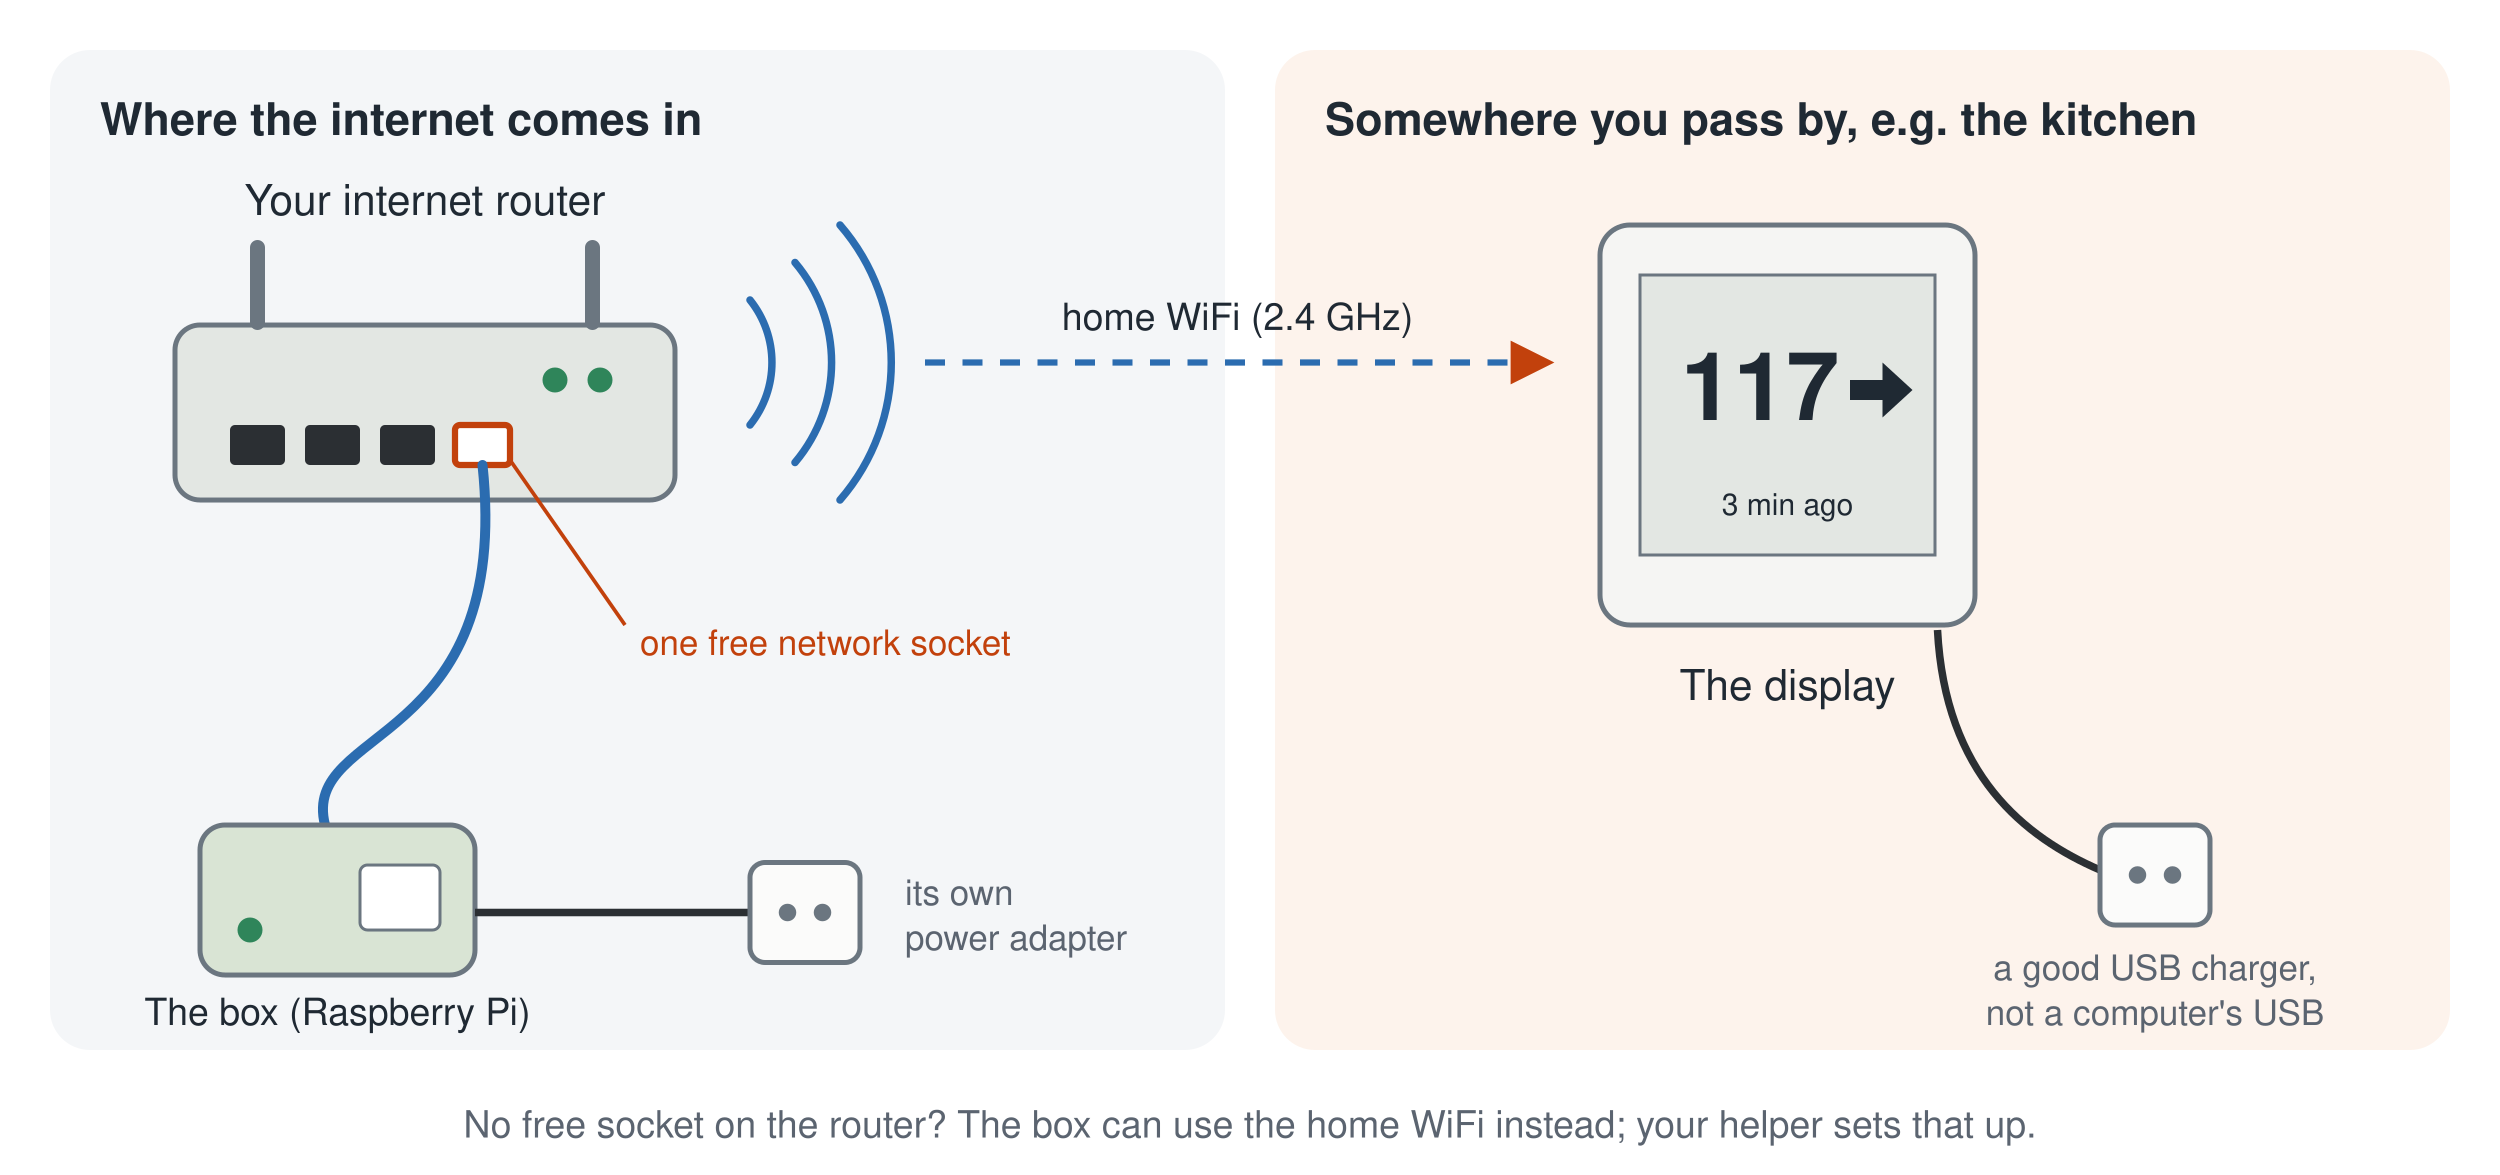
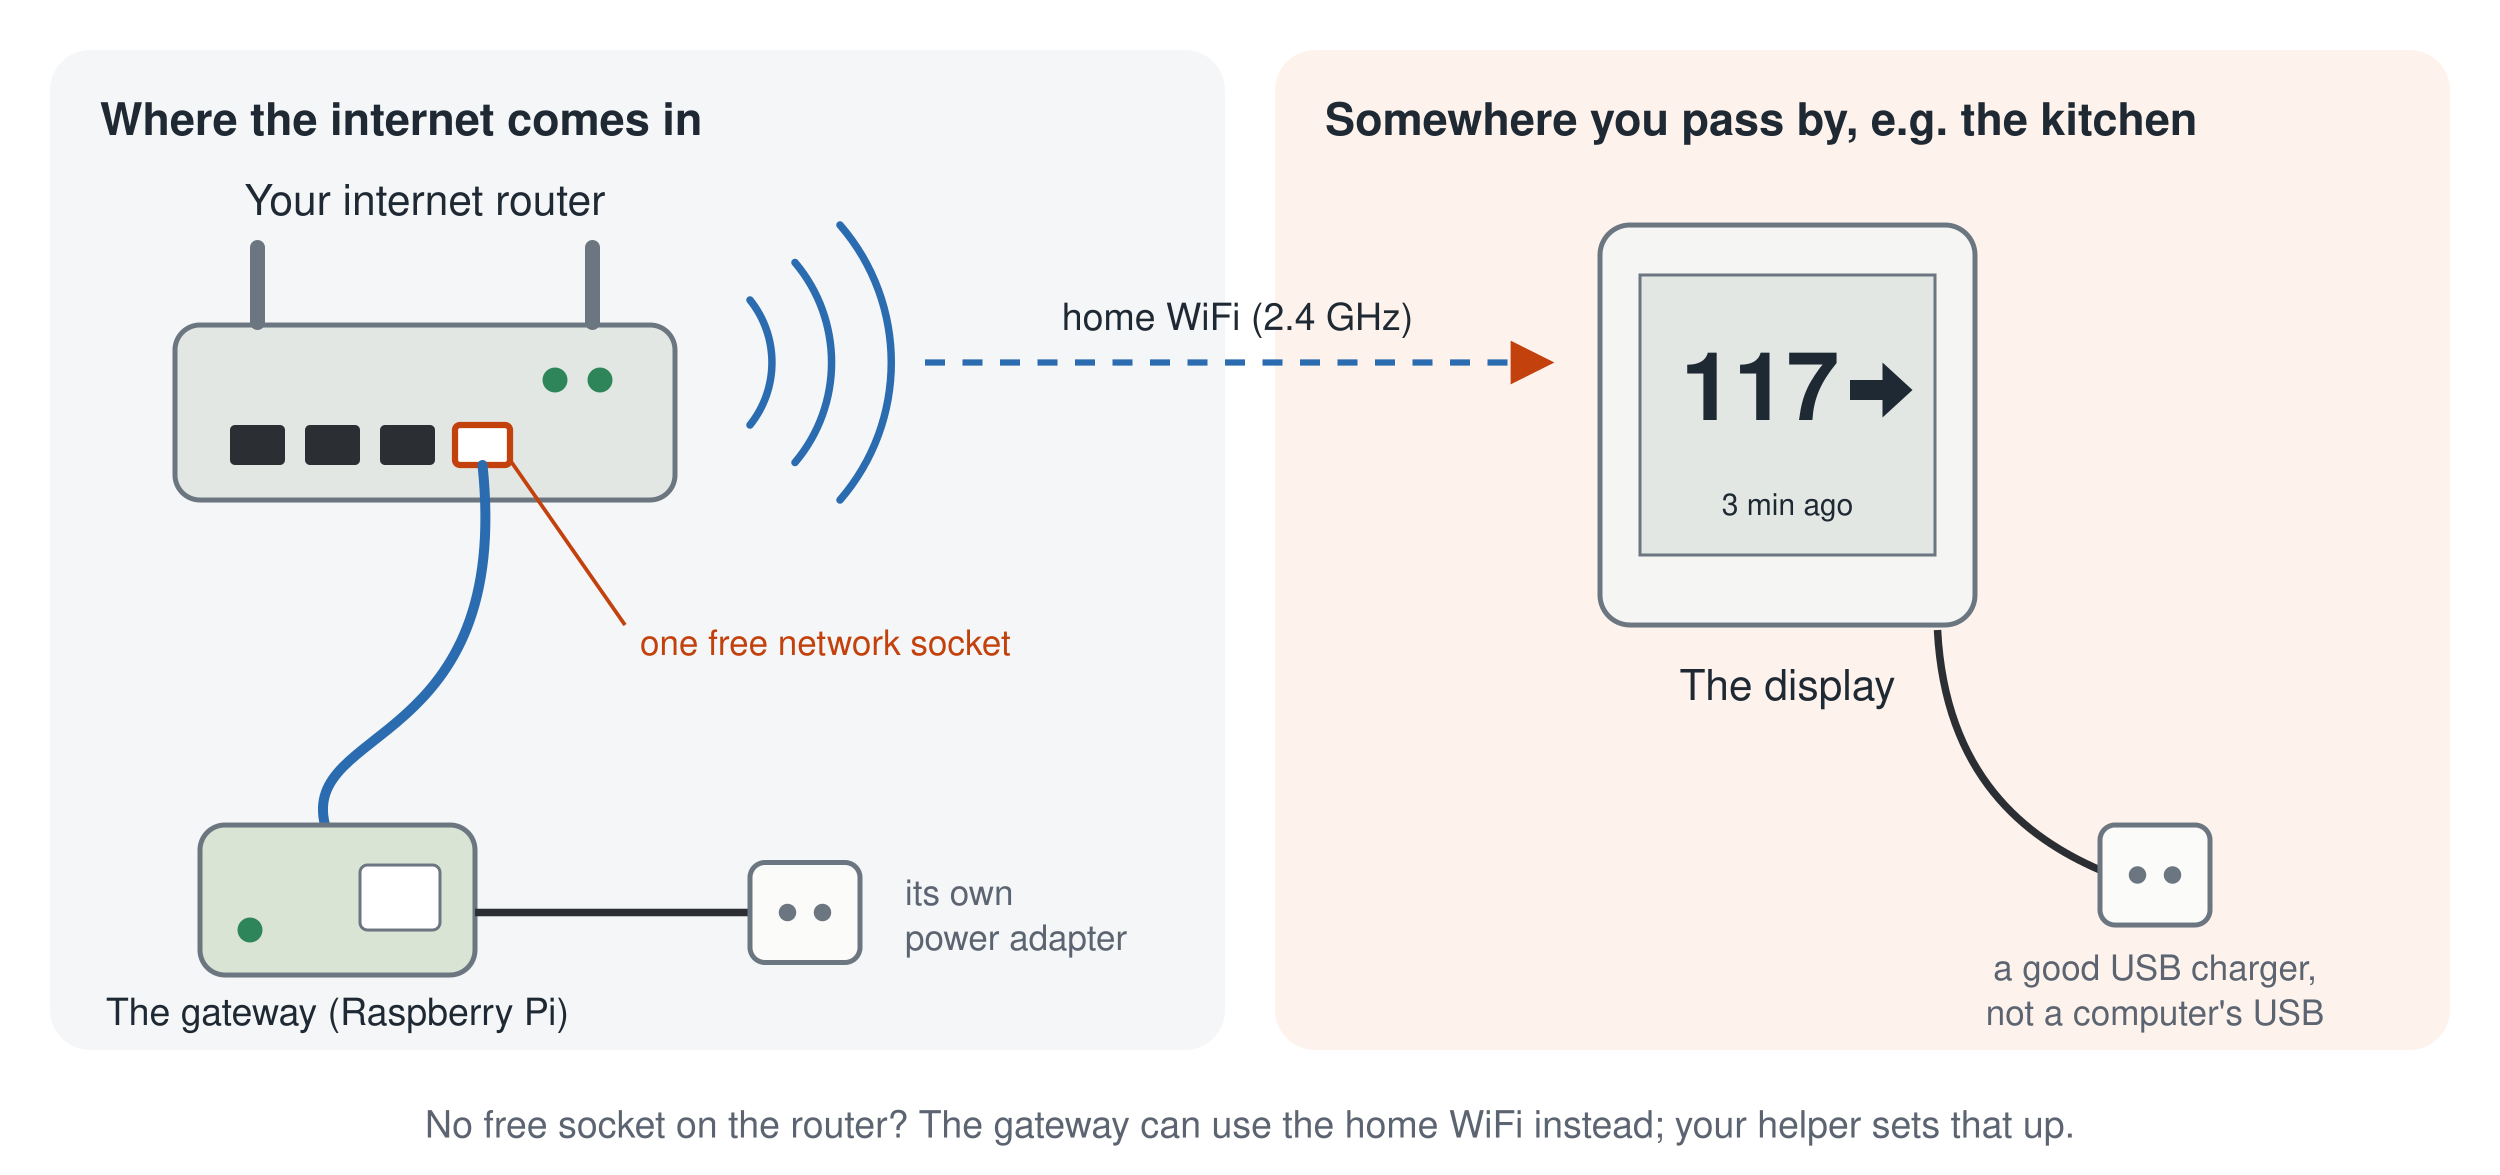
<svg xmlns="http://www.w3.org/2000/svg" viewBox="0 0 1000 470" width="1000" height="470" font-family="Helvetica, Arial, sans-serif" role="img" aria-labelledby="t d">
  <defs>
    <marker id="a" viewBox="0 0 10 10" refX="9" refY="5" markerWidth="7" markerHeight="7" orient="auto">
      <path d="M0 0 L10 5 L0 10 z" fill="#c2410c" />
    </marker>
  </defs>
  <rect width="1000" height="470" fill="#ffffff" />
  <rect x="20" y="20" width="470" height="400" rx="16" fill="#f4f6f8" />
  <text x="40" y="54" font-size="18" font-weight="bold" fill="#1f2933">Where the internet comes in</text>
  <rect x="510" y="20" width="470" height="400" rx="16" fill="#fdf3ec" />
  <text x="530" y="54" font-size="18" font-weight="bold" fill="#1f2933">Somewhere you pass by, e.g. the kitchen</text>
  <g transform="translate(70 130)">
    <rect x="0" y="0" width="200" height="70" rx="10" fill="#e3e7e3" stroke="#6b7680" stroke-width="2" />
    <rect x="30" y="-34" width="6" height="36" rx="3" fill="#6b7680" />
    <rect x="164" y="-34" width="6" height="36" rx="3" fill="#6b7680" />
    <g fill="#2b2f33">
      <rect x="22" y="40" width="22" height="16" rx="2" />
      <rect x="52" y="40" width="22" height="16" rx="2" />
      <rect x="82" y="40" width="22" height="16" rx="2" />
    </g>
    <rect x="112" y="40" width="22" height="16" rx="2" fill="#ffffff" stroke="#c2410c" stroke-width="2.5" />
    <circle cx="170" cy="22" r="5" fill="#2f855a" />
    <circle cx="152" cy="22" r="5" fill="#2f855a" />
  </g>
  <text x="170" y="86" font-size="17" fill="#1f2933" text-anchor="middle">Your internet router</text>
  <path d="M204 184 L250 250" stroke="#c2410c" stroke-width="1.5" fill="none" />
  <text x="256" y="262" font-size="14" fill="#c2410c">one free network socket</text>
  <path d="M193 186 C 205 300, 120 290, 130 330" stroke="#2b6cb0" stroke-width="4" fill="none" stroke-linecap="round" />
  <g transform="translate(80 330)">
    <rect x="0" y="0" width="110" height="60" rx="10" fill="#d9e4d4" stroke="#6b7680" stroke-width="2" />
    <circle cx="20" cy="42" r="5" fill="#2f855a" />
    <rect x="64" y="16" width="32" height="26" rx="3" fill="#ffffff" stroke="#6b7680" stroke-width="1.2" />
  </g>
-   <text x="135" y="410" font-size="15" fill="#1f2933" text-anchor="middle">The box (Raspberry Pi)</text>
+   <text x="135" y="410" font-size="15" fill="#1f2933" text-anchor="middle">The gateway (Raspberry Pi)</text>
  <path d="M190 365 C 240 365, 260 365, 300 365" stroke="#2b2f33" stroke-width="3" fill="none" />
  <g transform="translate(300 345)">
    <rect x="0" y="0" width="44" height="40" rx="6" fill="#fbfbfa" stroke="#6b7680" stroke-width="2" />
    <circle cx="15" cy="20" r="3.5" fill="#6b7680" />
    <circle cx="29" cy="20" r="3.5" fill="#6b7680" />
  </g>
  <text x="362" y="362" font-size="14" fill="#5b6470">its own</text>
  <text x="362" y="380" font-size="14" fill="#5b6470">power adapter</text>
  <g fill="none" stroke="#2b6cb0" stroke-width="3" stroke-linecap="round">
    <path d="M300 120 a 40 40 0 0 1 0 50" />
    <path d="M318 105 a 62 62 0 0 1 0 80" />
    <path d="M336 90 a 84 84 0 0 1 0 110" />
  </g>
  <path d="M370 145 H620" stroke="#2b6cb0" stroke-width="2.5" stroke-dasharray="8 7" fill="none" marker-end="url(#a)" />
  <text x="495" y="132" font-size="15" fill="#1f2933" text-anchor="middle">home WiFi (2.4 GHz)</text>
  <g transform="translate(640 90)">
    <rect x="0" y="0" width="150" height="160" rx="12" fill="#f5f5f3" stroke="#6b7680" stroke-width="2" />
    <rect x="16" y="20" width="118" height="112" fill="#e3e7e3" stroke="#6b7680" stroke-width="1.2" />
    <text x="64" y="78" font-size="38" font-weight="bold" fill="#1f2933" text-anchor="middle">117</text>
    <path d="M100 62 h13 v-7 l12 11 l-12 11 v-7 h-13 z" fill="#1f2933" />
    <text x="75" y="116" font-size="12" fill="#1f2933" text-anchor="middle">3 min ago</text>
  </g>
  <text x="715" y="280" font-size="17" fill="#1f2933" text-anchor="middle">The display</text>
  <path d="M775 252 C 778 310, 810 335, 840 348" stroke="#2b2f33" stroke-width="3" fill="none" />
  <g transform="translate(840 330)">
    <rect x="0" y="0" width="44" height="40" rx="6" fill="#fbfbfa" stroke="#6b7680" stroke-width="2" />
    <circle cx="15" cy="20" r="3.5" fill="#6b7680" />
    <circle cx="29" cy="20" r="3.5" fill="#6b7680" />
  </g>
  <text x="862" y="392" font-size="14" fill="#5b6470" text-anchor="middle">a good USB charger,</text>
  <text x="862" y="410" font-size="14" fill="#5b6470" text-anchor="middle">not a computer's USB</text>
-   <text x="500" y="455" font-size="15" fill="#5b6470" text-anchor="middle">No free socket on the router? The box can use the home WiFi instead; your helper sets that up.</text>
+   <text x="500" y="455" font-size="15" fill="#5b6470" text-anchor="middle">No free socket on the router? The gateway can use the home WiFi instead; your helper sets that up.</text>
</svg>
